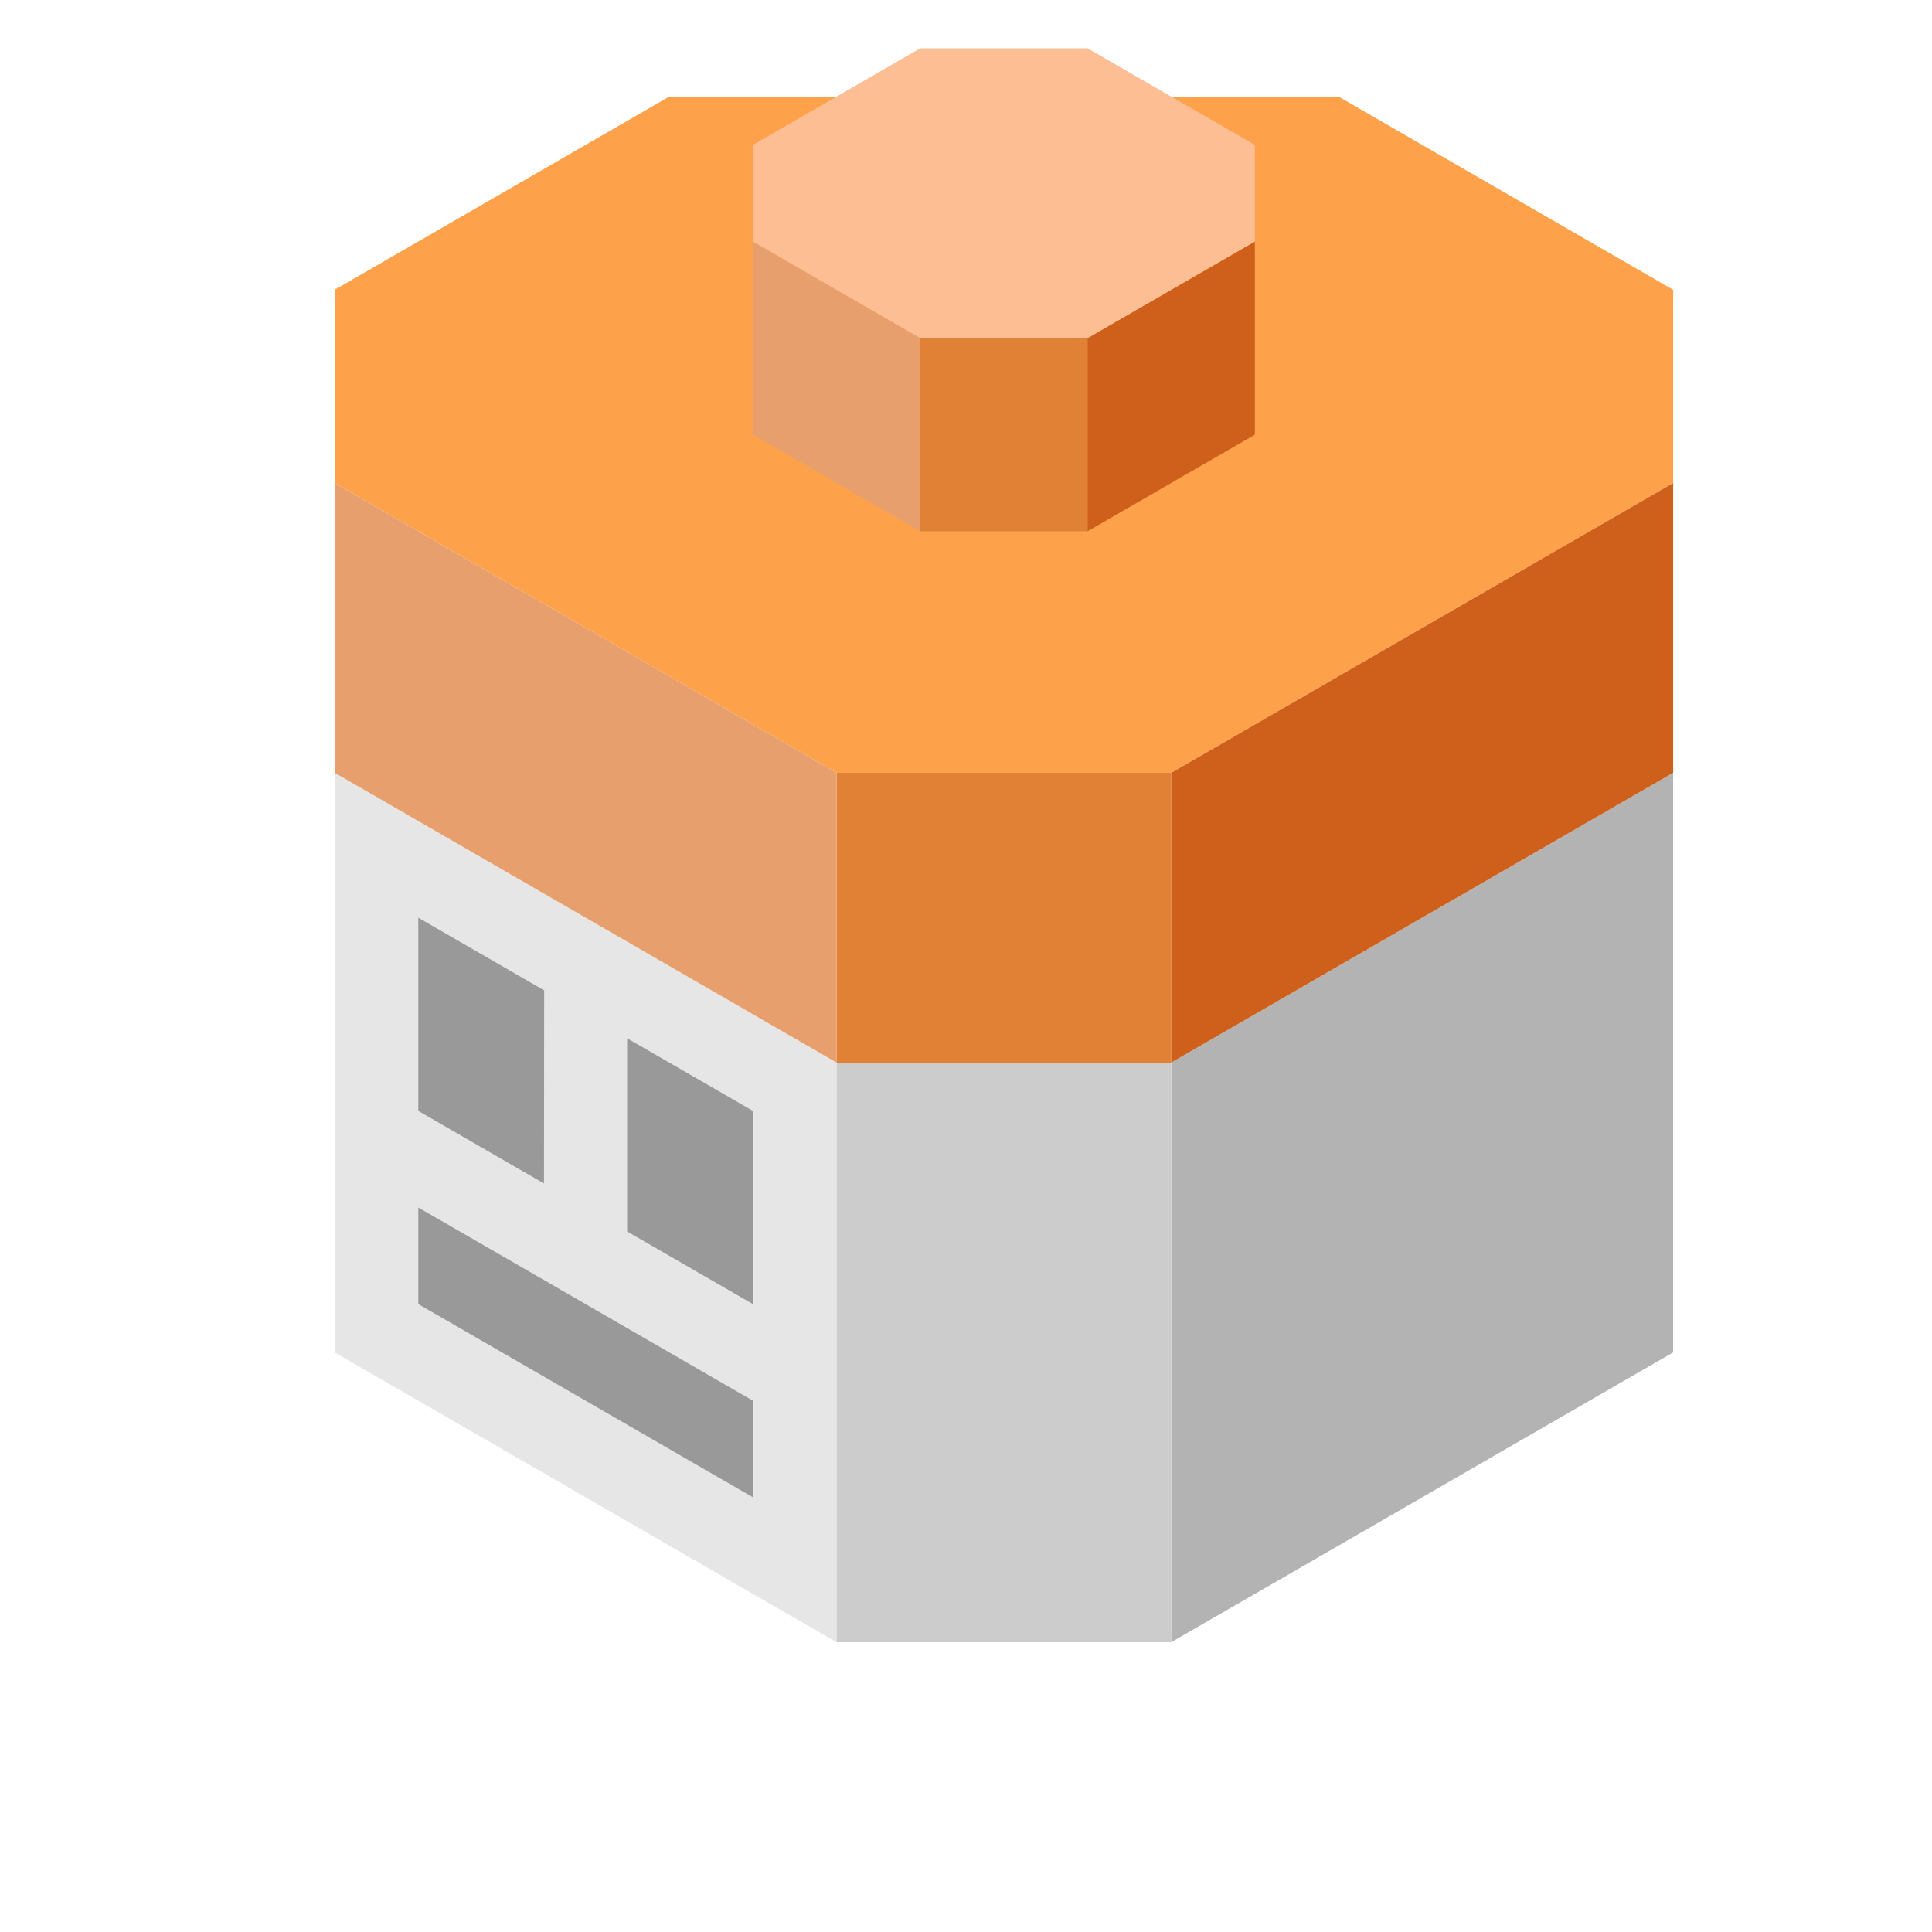
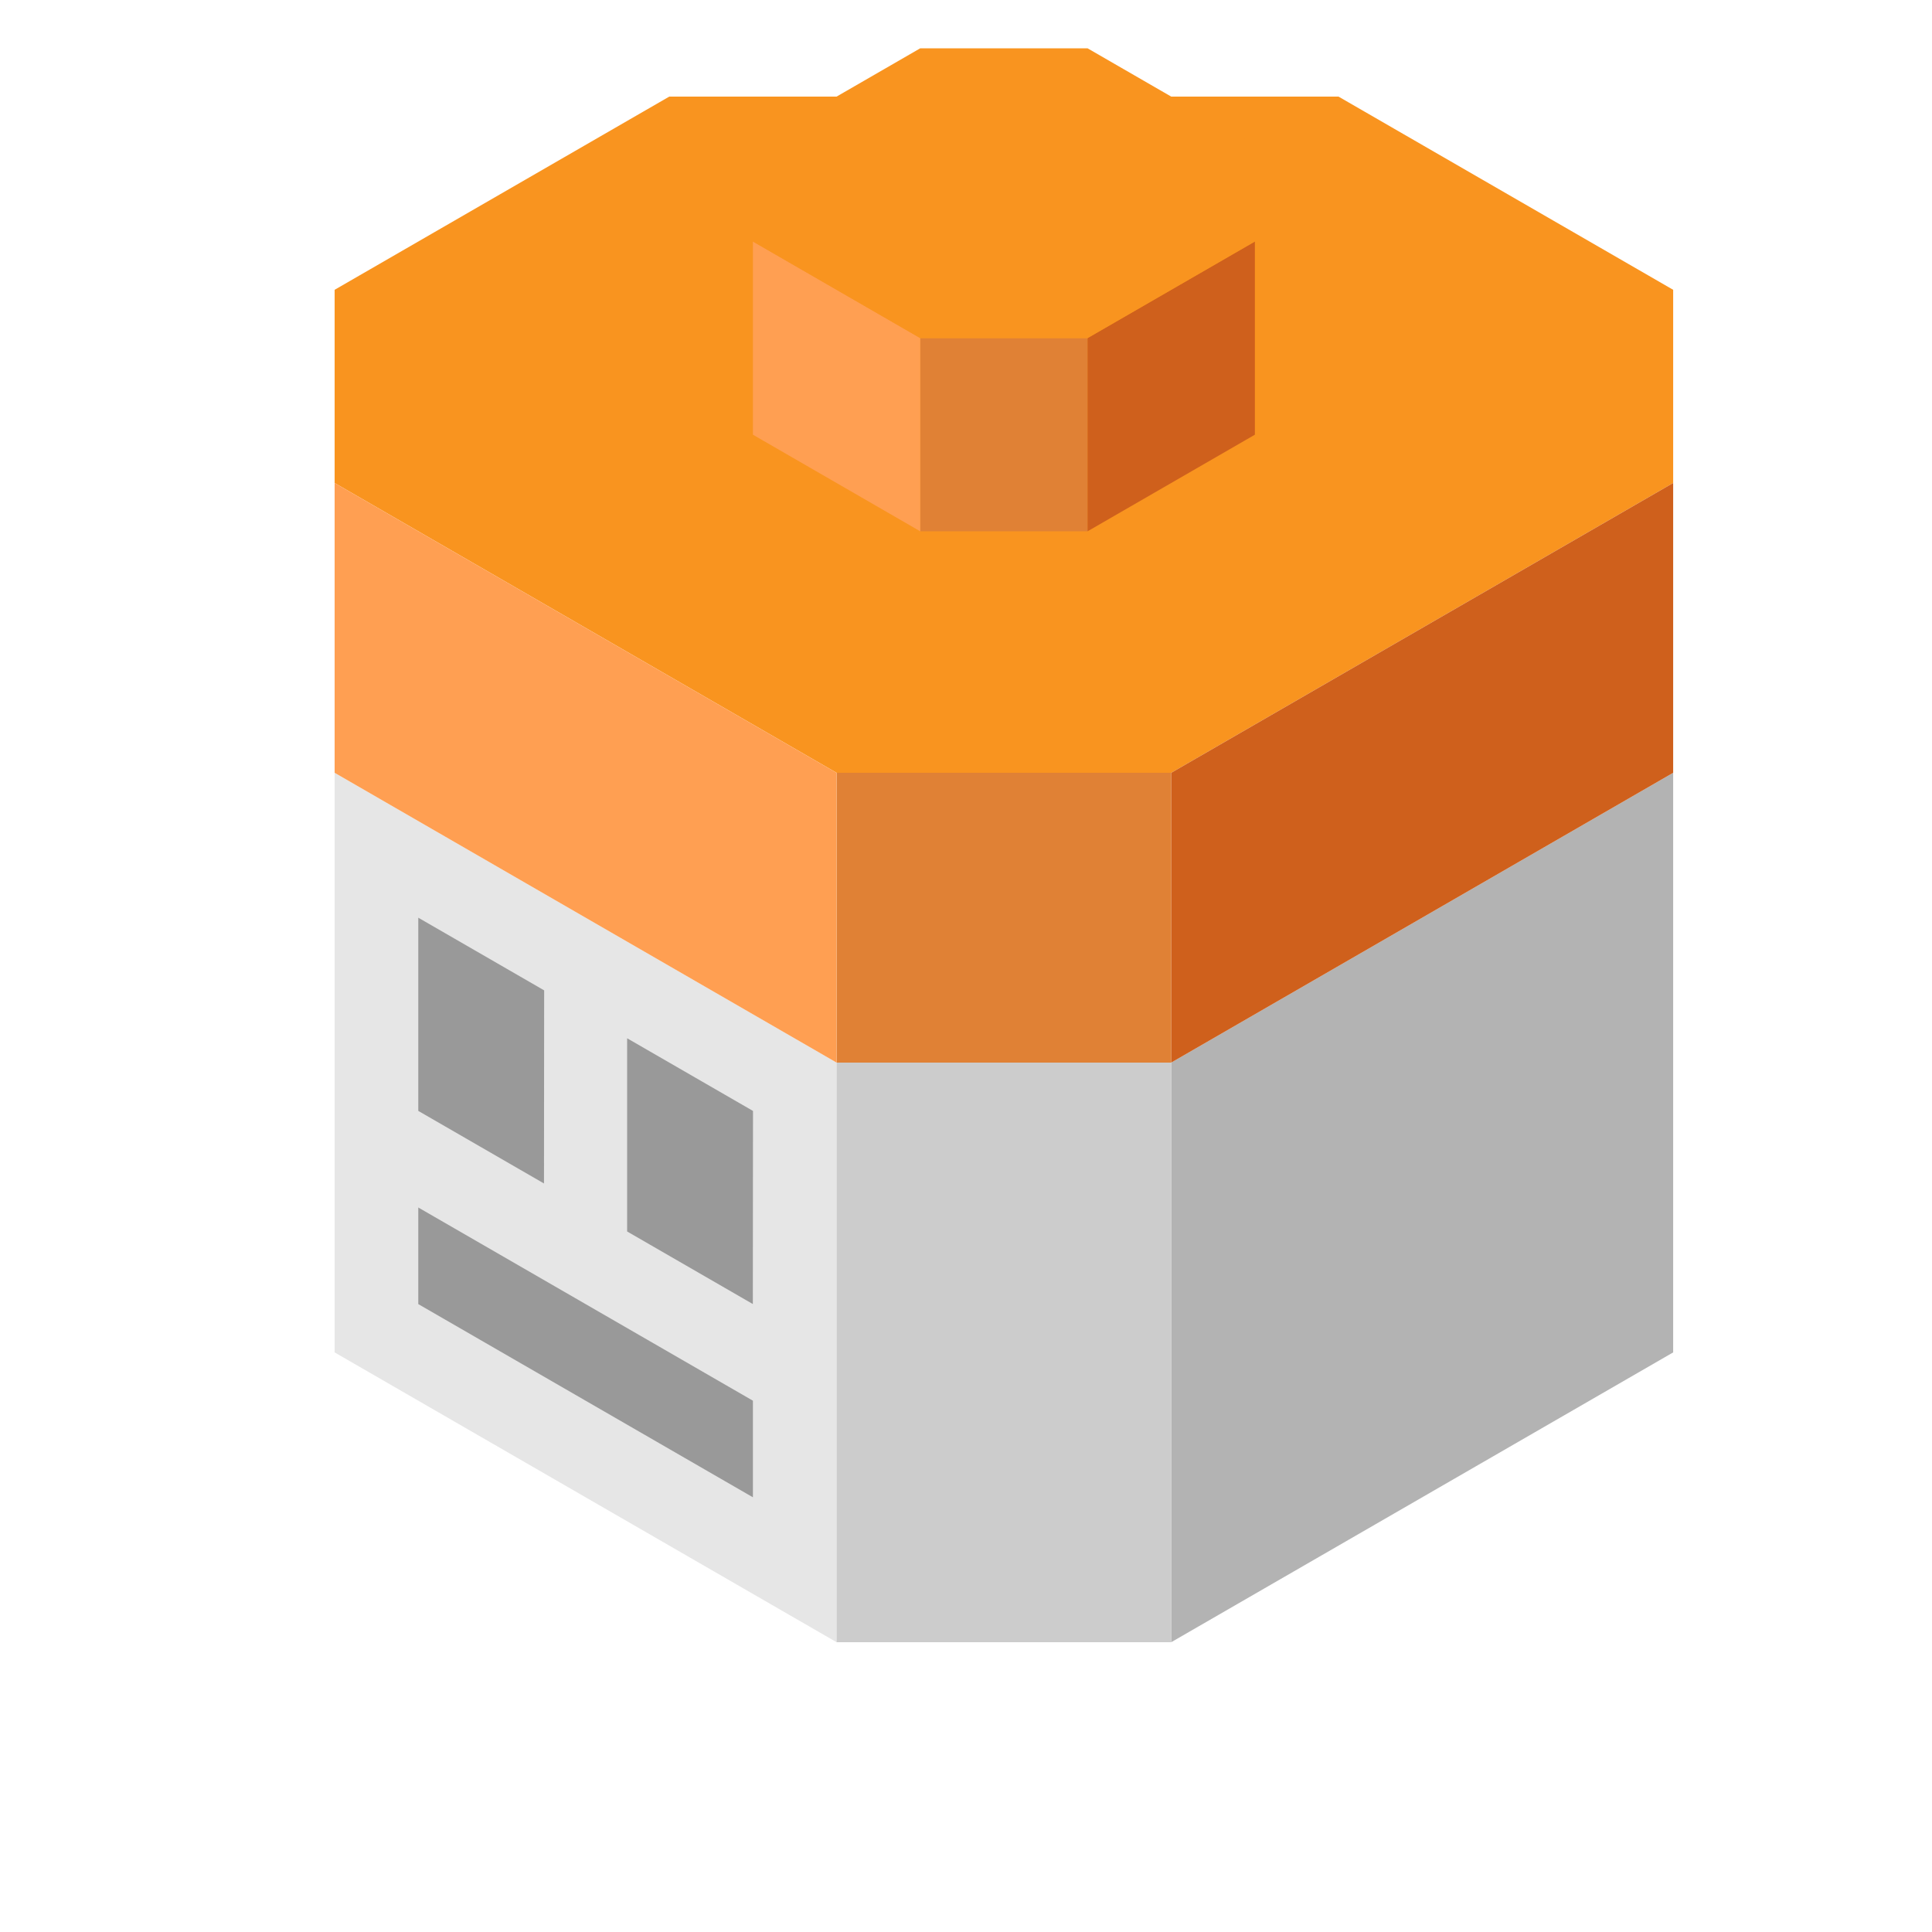
<svg xmlns="http://www.w3.org/2000/svg" width="210mm" height="210mm" viewBox="0 0 210 210" version="1.1" id="svg1" xml:space="preserve">
  <defs id="defs1" />
  <g id="layer1">
    <path style="fill:#b3b3b3;fill-opacity:1;stroke-width:0.504;stroke-linecap:square;stroke-linejoin:round;stroke-dashoffset:3.194" d="m 127.306,178.5 54.56,-31.5 0,-63 L 127.306,115.5 Z" id="path74" />
    <path style="fill:#e6e6e6;fill-opacity:1;stroke-width:0.504;stroke-linecap:square;stroke-linejoin:round;stroke-dashoffset:3.194" d="m 90.933,115.5 -54.56,-31.5 0,63 54.56,31.5 z" id="path75" />
-     <path style="fill:#fda24b;fill-opacity:1;stroke-width:0.504;stroke-linecap:square;stroke-linejoin:round;stroke-dashoffset:3.194" d="m 90.933,84 h 36.373 l 54.56,-31.5 v -21 L 145.492,10.5 72.746,10.5 36.373,31.5 v 21 z" id="path90" />
+     <path style="fill:#f9941f;fill-opacity:1;stroke-width:0.504;stroke-linecap:square;stroke-linejoin:round;stroke-dashoffset:3.194" d="m 90.933,84 h 36.373 l 54.56,-31.5 v -21 L 145.492,10.5 72.746,10.5 36.373,31.5 v 21 z" id="path90" />
    <path style="fill:#cccccc;fill-opacity:1;stroke-width:0.504;stroke-linecap:square;stroke-linejoin:round;stroke-dashoffset:3.194" d="m 90.933,115.5 h 36.373 v 63 H 90.933 Z" id="path91" />
    <path style="fill:#e08135;fill-opacity:1;stroke-width:0.504;stroke-linecap:square;stroke-linejoin:round;stroke-dashoffset:3.194" d="M 90.933,115.5 V 84 h 36.373 v 31.5 z" id="path92" />
    <path style="fill:#cf601c;fill-opacity:1;stroke-width:0.504;stroke-linecap:square;stroke-linejoin:round;stroke-dashoffset:3.194" d="m 127.306,84 54.56,-31.5 V 84 L 127.306,115.5 Z" id="path93" />
-     <path style="fill:#e7a06d;fill-opacity:1;stroke-width:0.504;stroke-linecap:square;stroke-linejoin:round;stroke-dashoffset:3.194" d="m 90.933,84 -54.56,-31.5 0,31.5 54.56,31.5 z" id="path94" />
+     <path style="fill:#ff9f52;fill-opacity:1;stroke-width:0.504;stroke-linecap:square;stroke-linejoin:round;stroke-dashoffset:3.194" d="m 90.933,84 -54.56,-31.5 0,31.5 54.56,31.5 z" id="path94" />
    <path style="fill:#e08135;fill-opacity:1;stroke-width:0.504;stroke-linecap:square;stroke-linejoin:round;stroke-dashoffset:3.194" d="m 100.026,57.75 h 18.187 v -21 h -18.187 z" id="path95" />
    <path style="fill:#cf601c;fill-opacity:1;stroke-width:0.504;stroke-linecap:square;stroke-linejoin:round;stroke-dashoffset:3.194" d="m 118.212,57.75 18.187,-10.5 v -21 l -18.187,10.5 z" id="path97" />
-     <path style="fill:#e7a06d;fill-opacity:1;stroke-width:0.504;stroke-linecap:square;stroke-linejoin:round;stroke-dashoffset:3.194" d="m 100.026,57.75 -18.187,-10.5 v -21 l 18.187,10.5 z" id="path98" />
-     <path style="fill:#febe94;fill-opacity:1;stroke-width:0.504;stroke-linecap:square;stroke-linejoin:round;stroke-dashoffset:3.194" d="m 81.839,26.25 18.187,10.5 h 18.187 l 18.187,-10.5 v -10.5 L 118.212,5.25 H 100.026 L 81.839,15.75 Z" id="path99" />
+     <path style="fill:#ff9f52;fill-opacity:1;stroke-width:0.504;stroke-linecap:square;stroke-linejoin:round;stroke-dashoffset:3.194" d="m 100.026,57.75 -18.187,-10.5 v -21 l 18.187,10.5 z" id="path98" />
+     <path style="fill:#f9941f;fill-opacity:1;stroke-width:0.504;stroke-linecap:square;stroke-linejoin:round;stroke-dashoffset:3.194" d="m 81.839,26.25 18.187,10.5 h 18.187 l 18.187,-10.5 v -10.5 L 118.212,5.25 H 100.026 L 81.839,15.75 Z" id="path99" />
    <path style="fill:#999999;fill-opacity:1;stroke-width:0.504;stroke-linecap:square;stroke-linejoin:round;stroke-dashoffset:3.194" d="M 45.466,99.75 V 120.75 l 13.663,7.888 0.018,-20.99 z" id="path101" />
    <path style="fill:#999999;fill-opacity:1;stroke-width:0.504;stroke-linecap:square;stroke-linejoin:round;stroke-dashoffset:3.194" d="m 68.167,112.856 v 21 l 13.663,7.888 0.018,-20.99 z" id="path101-7" />
    <path style="fill:#999999;fill-opacity:1;stroke-width:0.504;stroke-linecap:square;stroke-linejoin:round;stroke-dashoffset:3.194" d="m 45.466,131.25 v 10.5 l 36.373,21 v -10.5 z" id="path102" />
  </g>
</svg>
